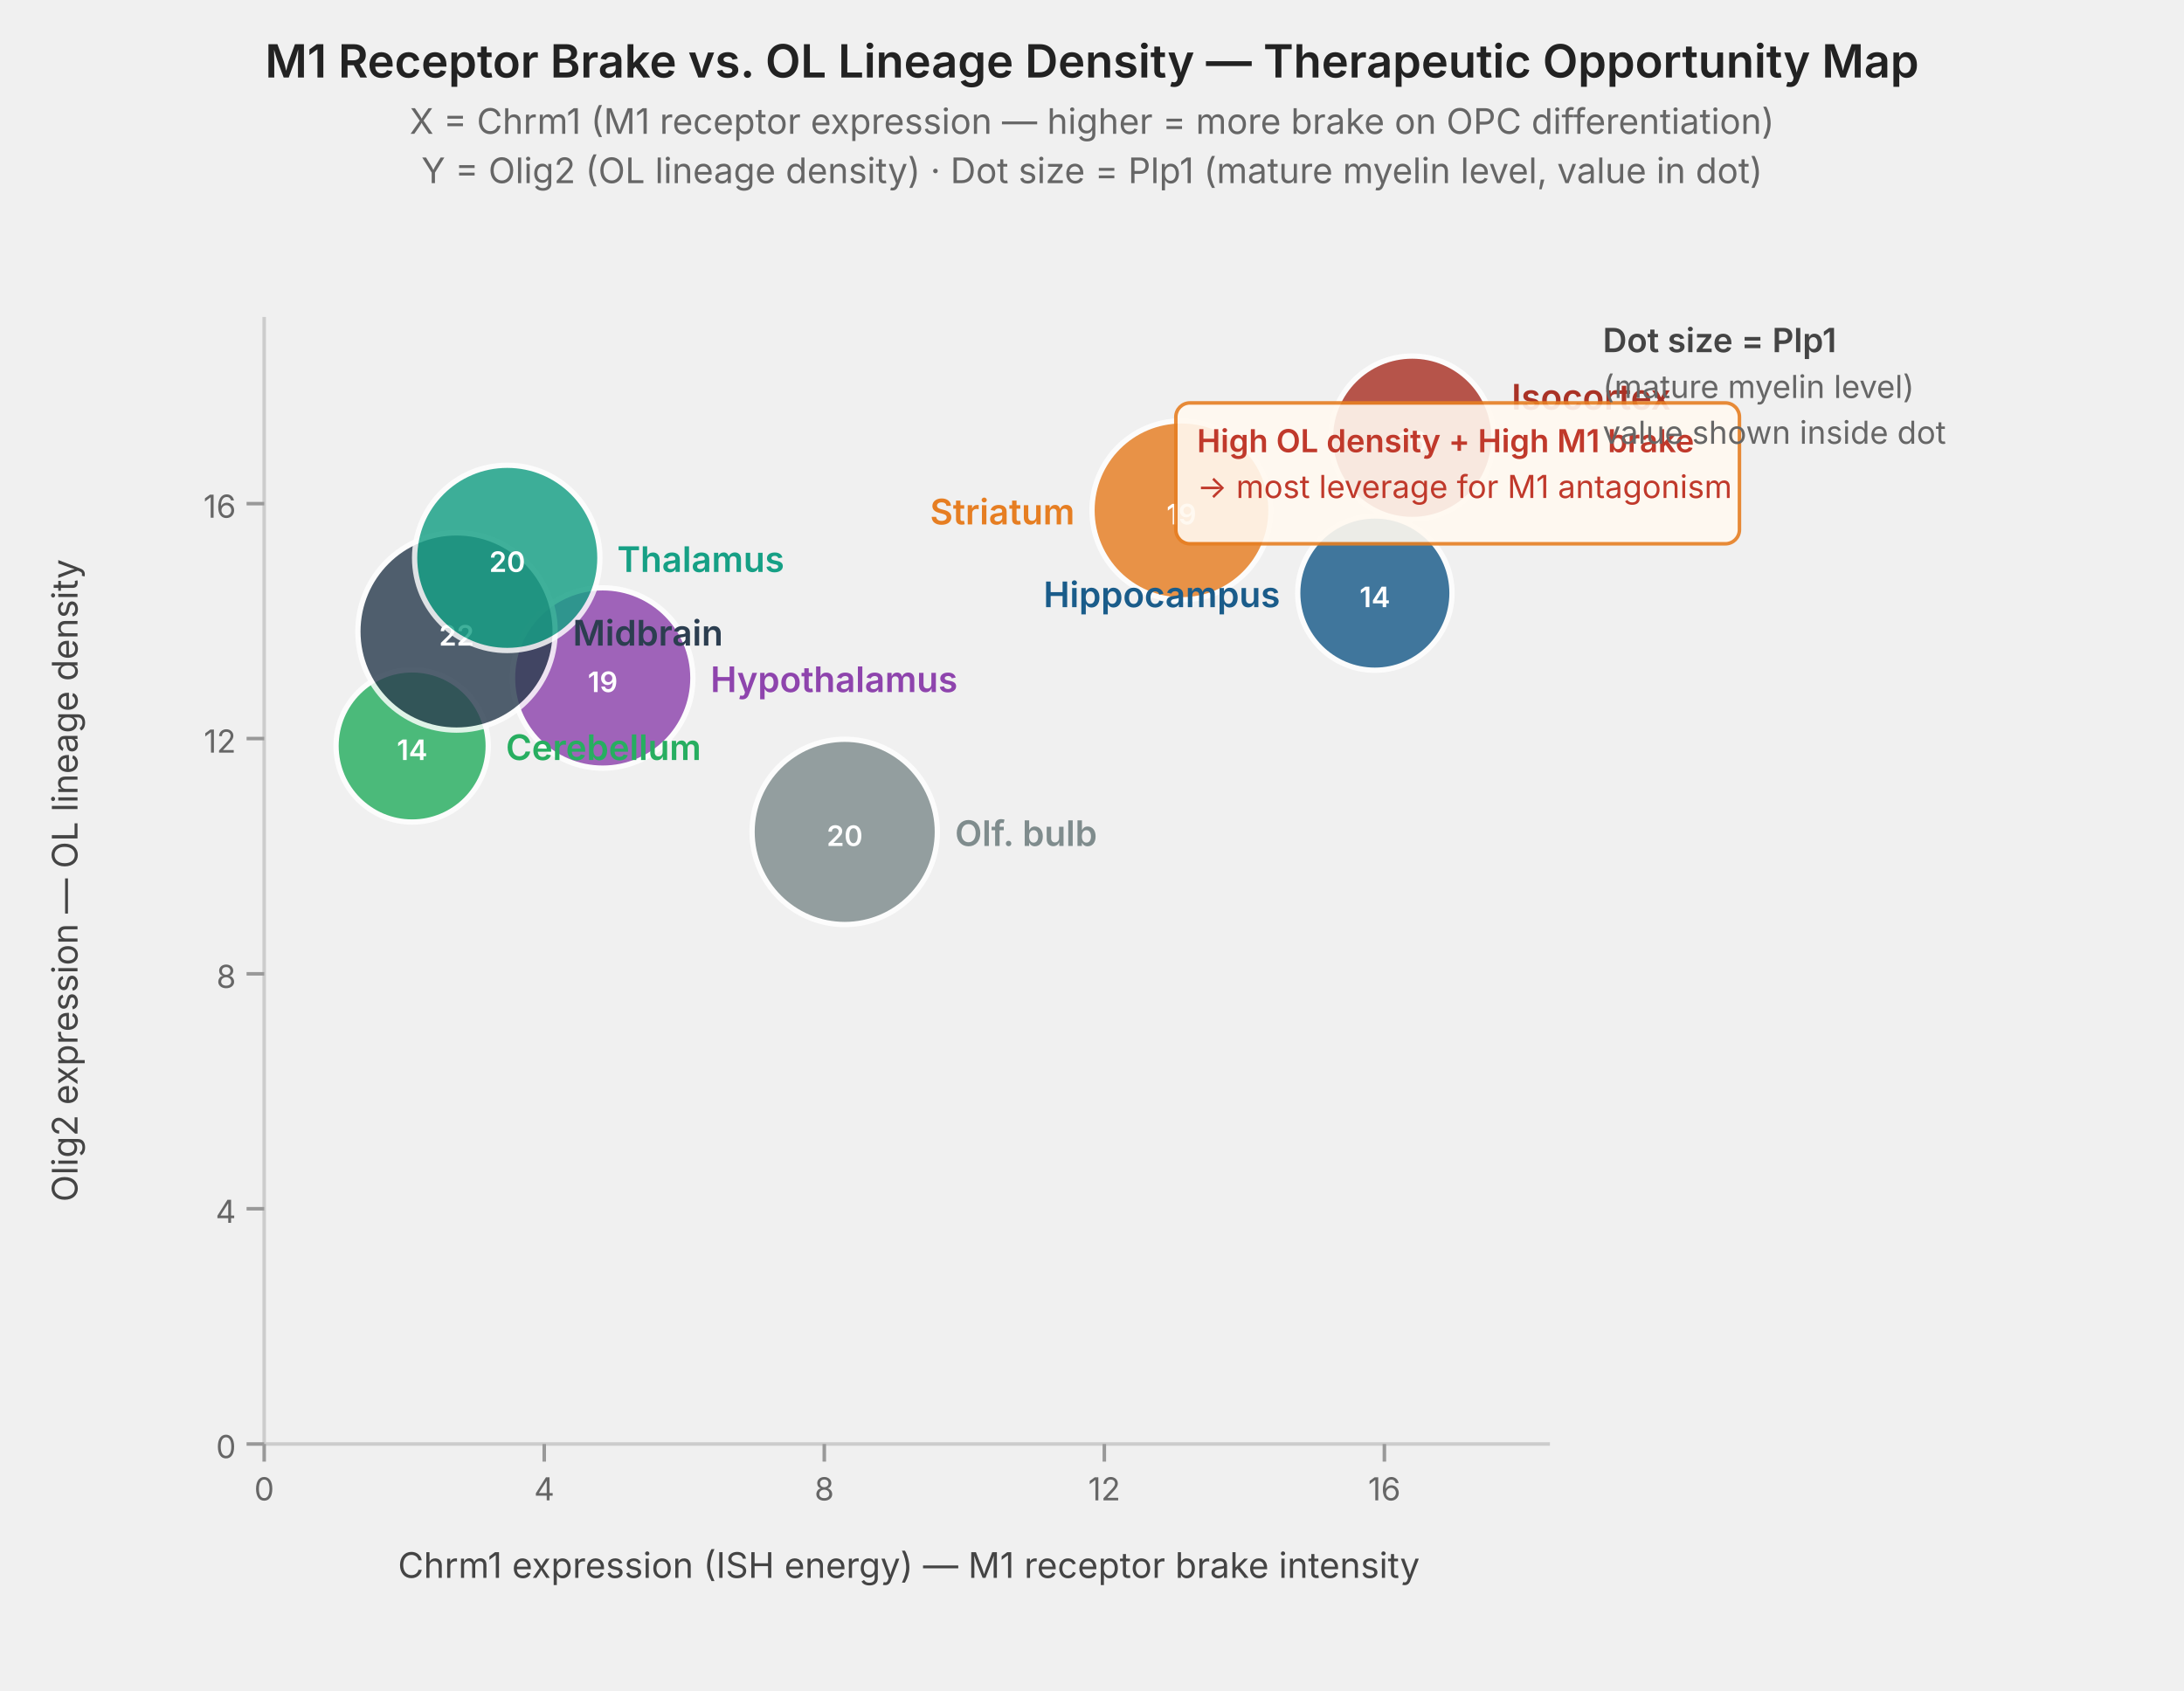
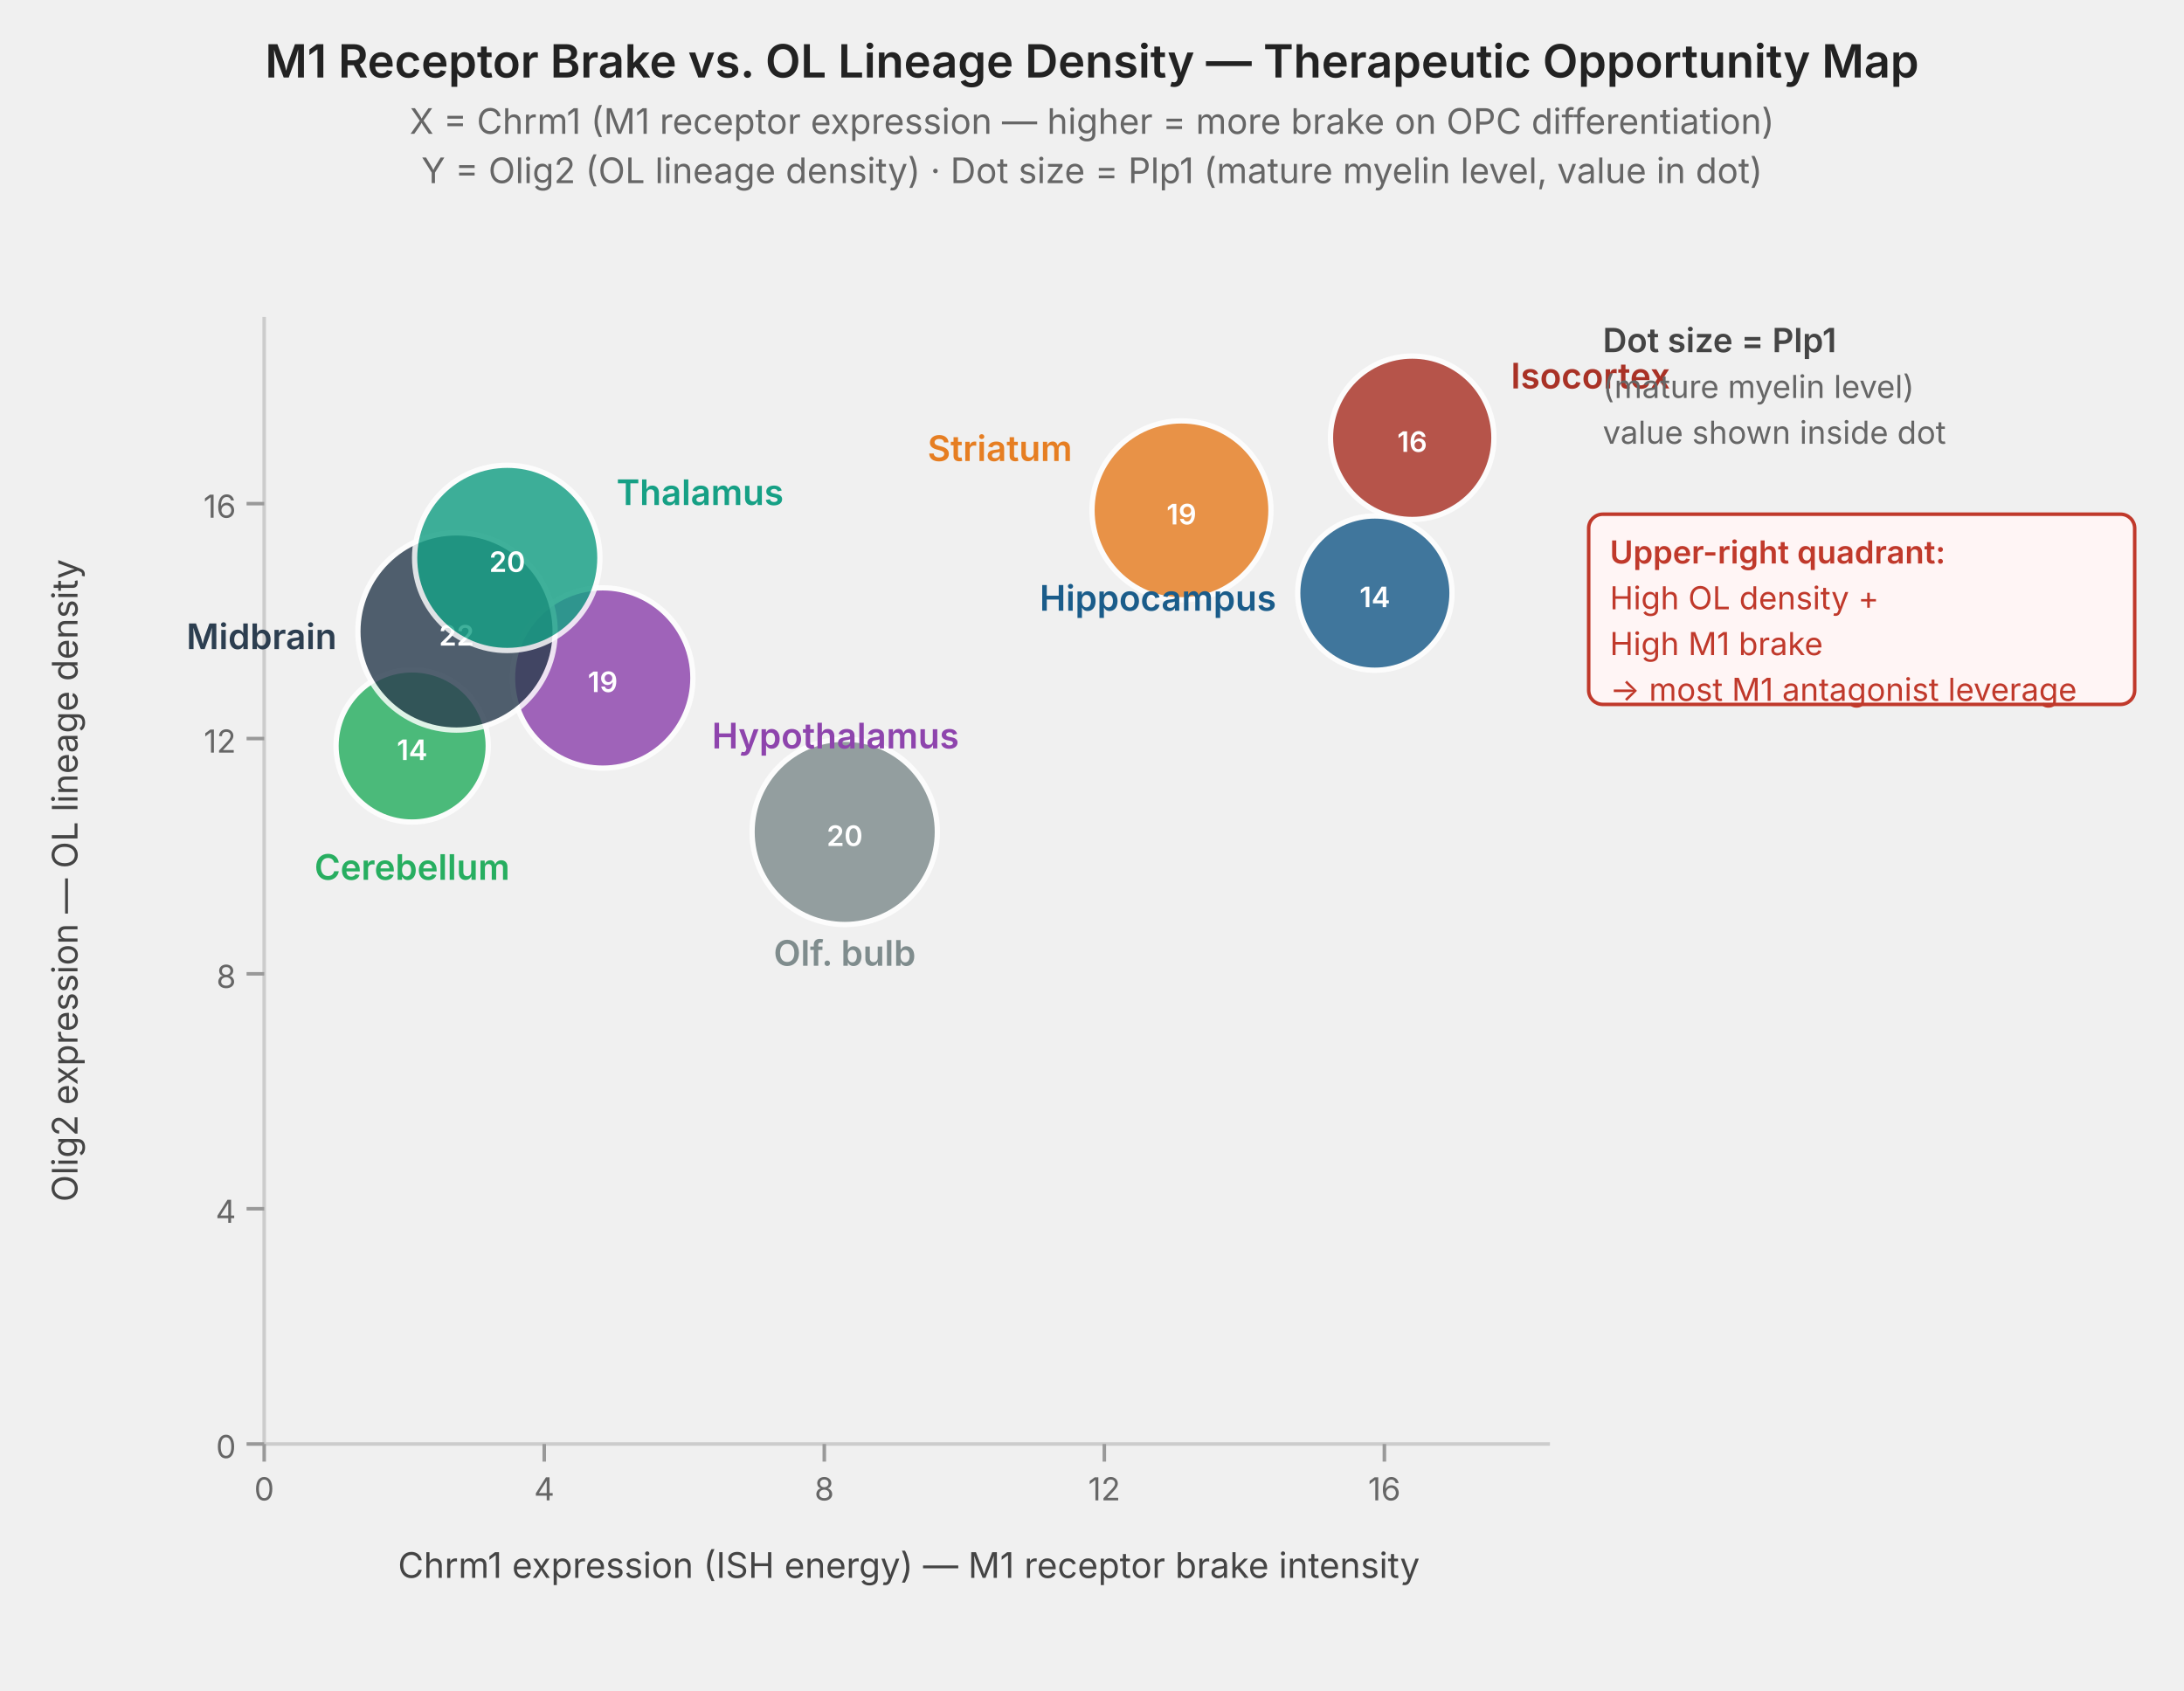
<svg xmlns="http://www.w3.org/2000/svg" viewBox="0 0 620 480" style="font-family:-apple-system,system-ui,sans-serif;background:white;">
  <text x="310" y="22" text-anchor="middle" font-size="13" font-weight="600" fill="#222">
    M1 Receptor Brake vs. OL Lineage Density — Therapeutic Opportunity Map
  </text>
  <text x="310" y="38" text-anchor="middle" font-size="10" fill="#666">
    X = Chrm1 (M1 receptor expression — higher = more brake on OPC differentiation)
  </text>
  <text x="310" y="52" text-anchor="middle" font-size="10" fill="#666">
    Y = Olig2 (OL lineage density) · Dot size = Plp1 (mature myelin level, value in dot)
  </text>
  <text x="258" y="448" text-anchor="middle" font-size="10" fill="#444">
    Chrm1 expression (ISH energy) — M1 receptor brake intensity
  </text>
  <text transform="rotate(-90,22,250)" x="22" y="250" text-anchor="middle" font-size="10" fill="#444">
    Olig2 expression — OL lineage density
  </text>
  <line x1="75" y1="90" x2="75" y2="410" stroke="#ccc" stroke-width="1" />
  <line x1="75" y1="410" x2="440" y2="410" stroke="#ccc" stroke-width="1" />
  <line x1="75.0" y1="410" x2="75.0" y2="415" stroke="#999" stroke-width="1" />
  <text x="75.0" y="426" text-anchor="middle" font-size="9" fill="#666">0</text>
  <line x1="154.5" y1="410" x2="154.5" y2="415" stroke="#999" stroke-width="1" />
  <text x="154.5" y="426" text-anchor="middle" font-size="9" fill="#666">4</text>
  <line x1="234.0" y1="410" x2="234.0" y2="415" stroke="#999" stroke-width="1" />
  <text x="234.0" y="426" text-anchor="middle" font-size="9" fill="#666">8</text>
  <line x1="313.5" y1="410" x2="313.5" y2="415" stroke="#999" stroke-width="1" />
  <text x="313.5" y="426" text-anchor="middle" font-size="9" fill="#666">12</text>
  <line x1="393.0" y1="410" x2="393.0" y2="415" stroke="#999" stroke-width="1" />
  <text x="393.0" y="426" text-anchor="middle" font-size="9" fill="#666">16</text>
  <line x1="70" y1="410.0" x2="75" y2="410.0" stroke="#999" stroke-width="1" />
  <text x="67" y="414.0" text-anchor="end" font-size="9" fill="#666">0</text>
  <line x1="70" y1="343.2" x2="75" y2="343.2" stroke="#999" stroke-width="1" />
  <text x="67" y="347.2" text-anchor="end" font-size="9" fill="#666">4</text>
  <line x1="70" y1="276.5" x2="75" y2="276.5" stroke="#999" stroke-width="1" />
  <text x="67" y="280.5" text-anchor="end" font-size="9" fill="#666">8</text>
  <line x1="70" y1="209.7" x2="75" y2="209.7" stroke="#999" stroke-width="1" />
  <text x="67" y="213.7" text-anchor="end" font-size="9" fill="#666">12</text>
  <line x1="70" y1="143.0" x2="75" y2="143.0" stroke="#999" stroke-width="1" />
  <text x="67" y="147.0" text-anchor="end" font-size="9" fill="#666">16</text>
  <circle cx="400.9" cy="124.3" r="23.2" fill="#a93226" opacity="0.82" stroke="white" stroke-width="1.5" />
  <text x="400.9" y="128.3" text-anchor="middle" font-size="8" fill="white" font-weight="600">16</text>
  <circle cx="390.3" cy="168.4" r="21.9" fill="#1a5c8a" opacity="0.82" stroke="white" stroke-width="1.5" />
  <text x="390.3" y="172.4" text-anchor="middle" font-size="8" fill="white" font-weight="600">14</text>
  <circle cx="117.0" cy="211.8" r="21.6" fill="#27ae60" opacity="0.82" stroke="white" stroke-width="1.5" />
  <text x="117.0" y="215.8" text-anchor="middle" font-size="8" fill="white" font-weight="600">14</text>
  <circle cx="335.4" cy="144.9" r="25.4" fill="#e67e22" opacity="0.82" stroke="white" stroke-width="1.5" />
  <text x="335.4" y="148.9" text-anchor="middle" font-size="8" fill="white" font-weight="600">19</text>
  <circle cx="171.1" cy="192.5" r="25.6" fill="#8e44ad" opacity="0.82" stroke="white" stroke-width="1.5" />
  <text x="171.1" y="196.5" text-anchor="middle" font-size="8" fill="white" font-weight="600">19</text>
  <circle cx="129.6" cy="179.3" r="28.0" fill="#2c3e50" opacity="0.82" stroke="white" stroke-width="1.5" />
  <text x="129.6" y="183.3" text-anchor="middle" font-size="8" fill="white" font-weight="600">22</text>
  <circle cx="144.0" cy="158.4" r="26.3" fill="#16a085" opacity="0.82" stroke="white" stroke-width="1.5" />
  <text x="144.0" y="162.4" text-anchor="middle" font-size="8" fill="white" font-weight="600">20</text>
  <circle cx="239.8" cy="236.2" r="26.3" fill="#7f8c8d" opacity="0.82" stroke="white" stroke-width="1.5" />
  <text x="239.8" y="240.2" text-anchor="middle" font-size="8" fill="white" font-weight="600">20</text>
-   <text x="429.1" y="116.3" text-anchor="start" font-size="10" fill="#a93226" font-weight="600">Isocortex</text>
-   <text x="363.4" y="172.4" text-anchor="end" font-size="10" fill="#1a5c8a" font-weight="600">Hippocampus</text>
-   <text x="143.6" y="215.8" text-anchor="start" font-size="10" fill="#27ae60" font-weight="600">Cerebellum</text>
-   <text x="305.1" y="148.9" text-anchor="end" font-size="10" fill="#e67e22" font-weight="600">Striatum</text>
-   <text x="201.7" y="196.5" text-anchor="start" font-size="10" fill="#8e44ad" font-weight="600">Hypothalamus</text>
-   <text x="162.6" y="183.3" text-anchor="start" font-size="10" fill="#2c3e50" font-weight="600">Midbrain</text>
-   <text x="175.2" y="162.4" text-anchor="start" font-size="10" fill="#16a085" font-weight="600">Thalamus</text>
-   <text x="271.1" y="240.2" text-anchor="start" font-size="10" fill="#7f8c8d" font-weight="600">Olf. bulb</text>
-   <rect x="333.8" y="114.4" width="160" height="40" rx="4" fill="#fff8f0" stroke="#e67e22" stroke-width="1" opacity="0.9" />
-   <text x="339.8" y="128.4" font-size="9" fill="#c0392b" font-weight="600">High OL density + High M1 brake</text>
-   <text x="339.8" y="141.4" font-size="9" fill="#c0392b">→ most leverage for M1 antagonism</text>
+   <text x="428.9" y="110.3" text-anchor="start" font-size="10" fill="#a93226" font-weight="600">Isocortex</text>
+   <text x="362.3" y="173.4" text-anchor="end" font-size="10" fill="#1a5c8a" font-weight="600">Hippocampus</text>
+   <text x="117.0" y="249.8" text-anchor="middle" font-size="10" fill="#27ae60" font-weight="600">Cerebellum</text>
+   <text x="304.4" y="130.9" text-anchor="end" font-size="10" fill="#e67e22" font-weight="600">Striatum</text>
+   <text x="202.1" y="212.5" text-anchor="start" font-size="10" fill="#8e44ad" font-weight="600">Hypothalamus</text>
+   <text x="95.6" y="184.3" text-anchor="end" font-size="10" fill="#2c3e50" font-weight="600">Midbrain</text>
+   <text x="175.0" y="143.4" text-anchor="start" font-size="10" fill="#16a085" font-weight="600">Thalamus</text>
+   <text x="239.8" y="274.2" text-anchor="middle" font-size="10" fill="#7f8c8d" font-weight="600">Olf. bulb</text>
+   <rect x="451" y="146" width="155" height="54" rx="4" fill="#fff5f5" stroke="#c0392b" stroke-width="1" />
+   <text x="457" y="160" font-size="9" fill="#c0392b" font-weight="600">Upper-right quadrant:</text>
+   <text x="457" y="173" font-size="9" fill="#c0392b">High OL density +</text>
+   <text x="457" y="186" font-size="9" fill="#c0392b">High M1 brake</text>
+   <text x="457" y="199" font-size="9" fill="#c0392b">→ most M1 antagonist leverage</text>
  <text x="455" y="100" font-size="9.5" fill="#444" font-weight="600">Dot size = Plp1</text>
  <text x="455" y="113" font-size="9" fill="#666">(mature myelin level)</text>
  <text x="455" y="126" font-size="9" fill="#666">value shown inside dot</text>
</svg>
